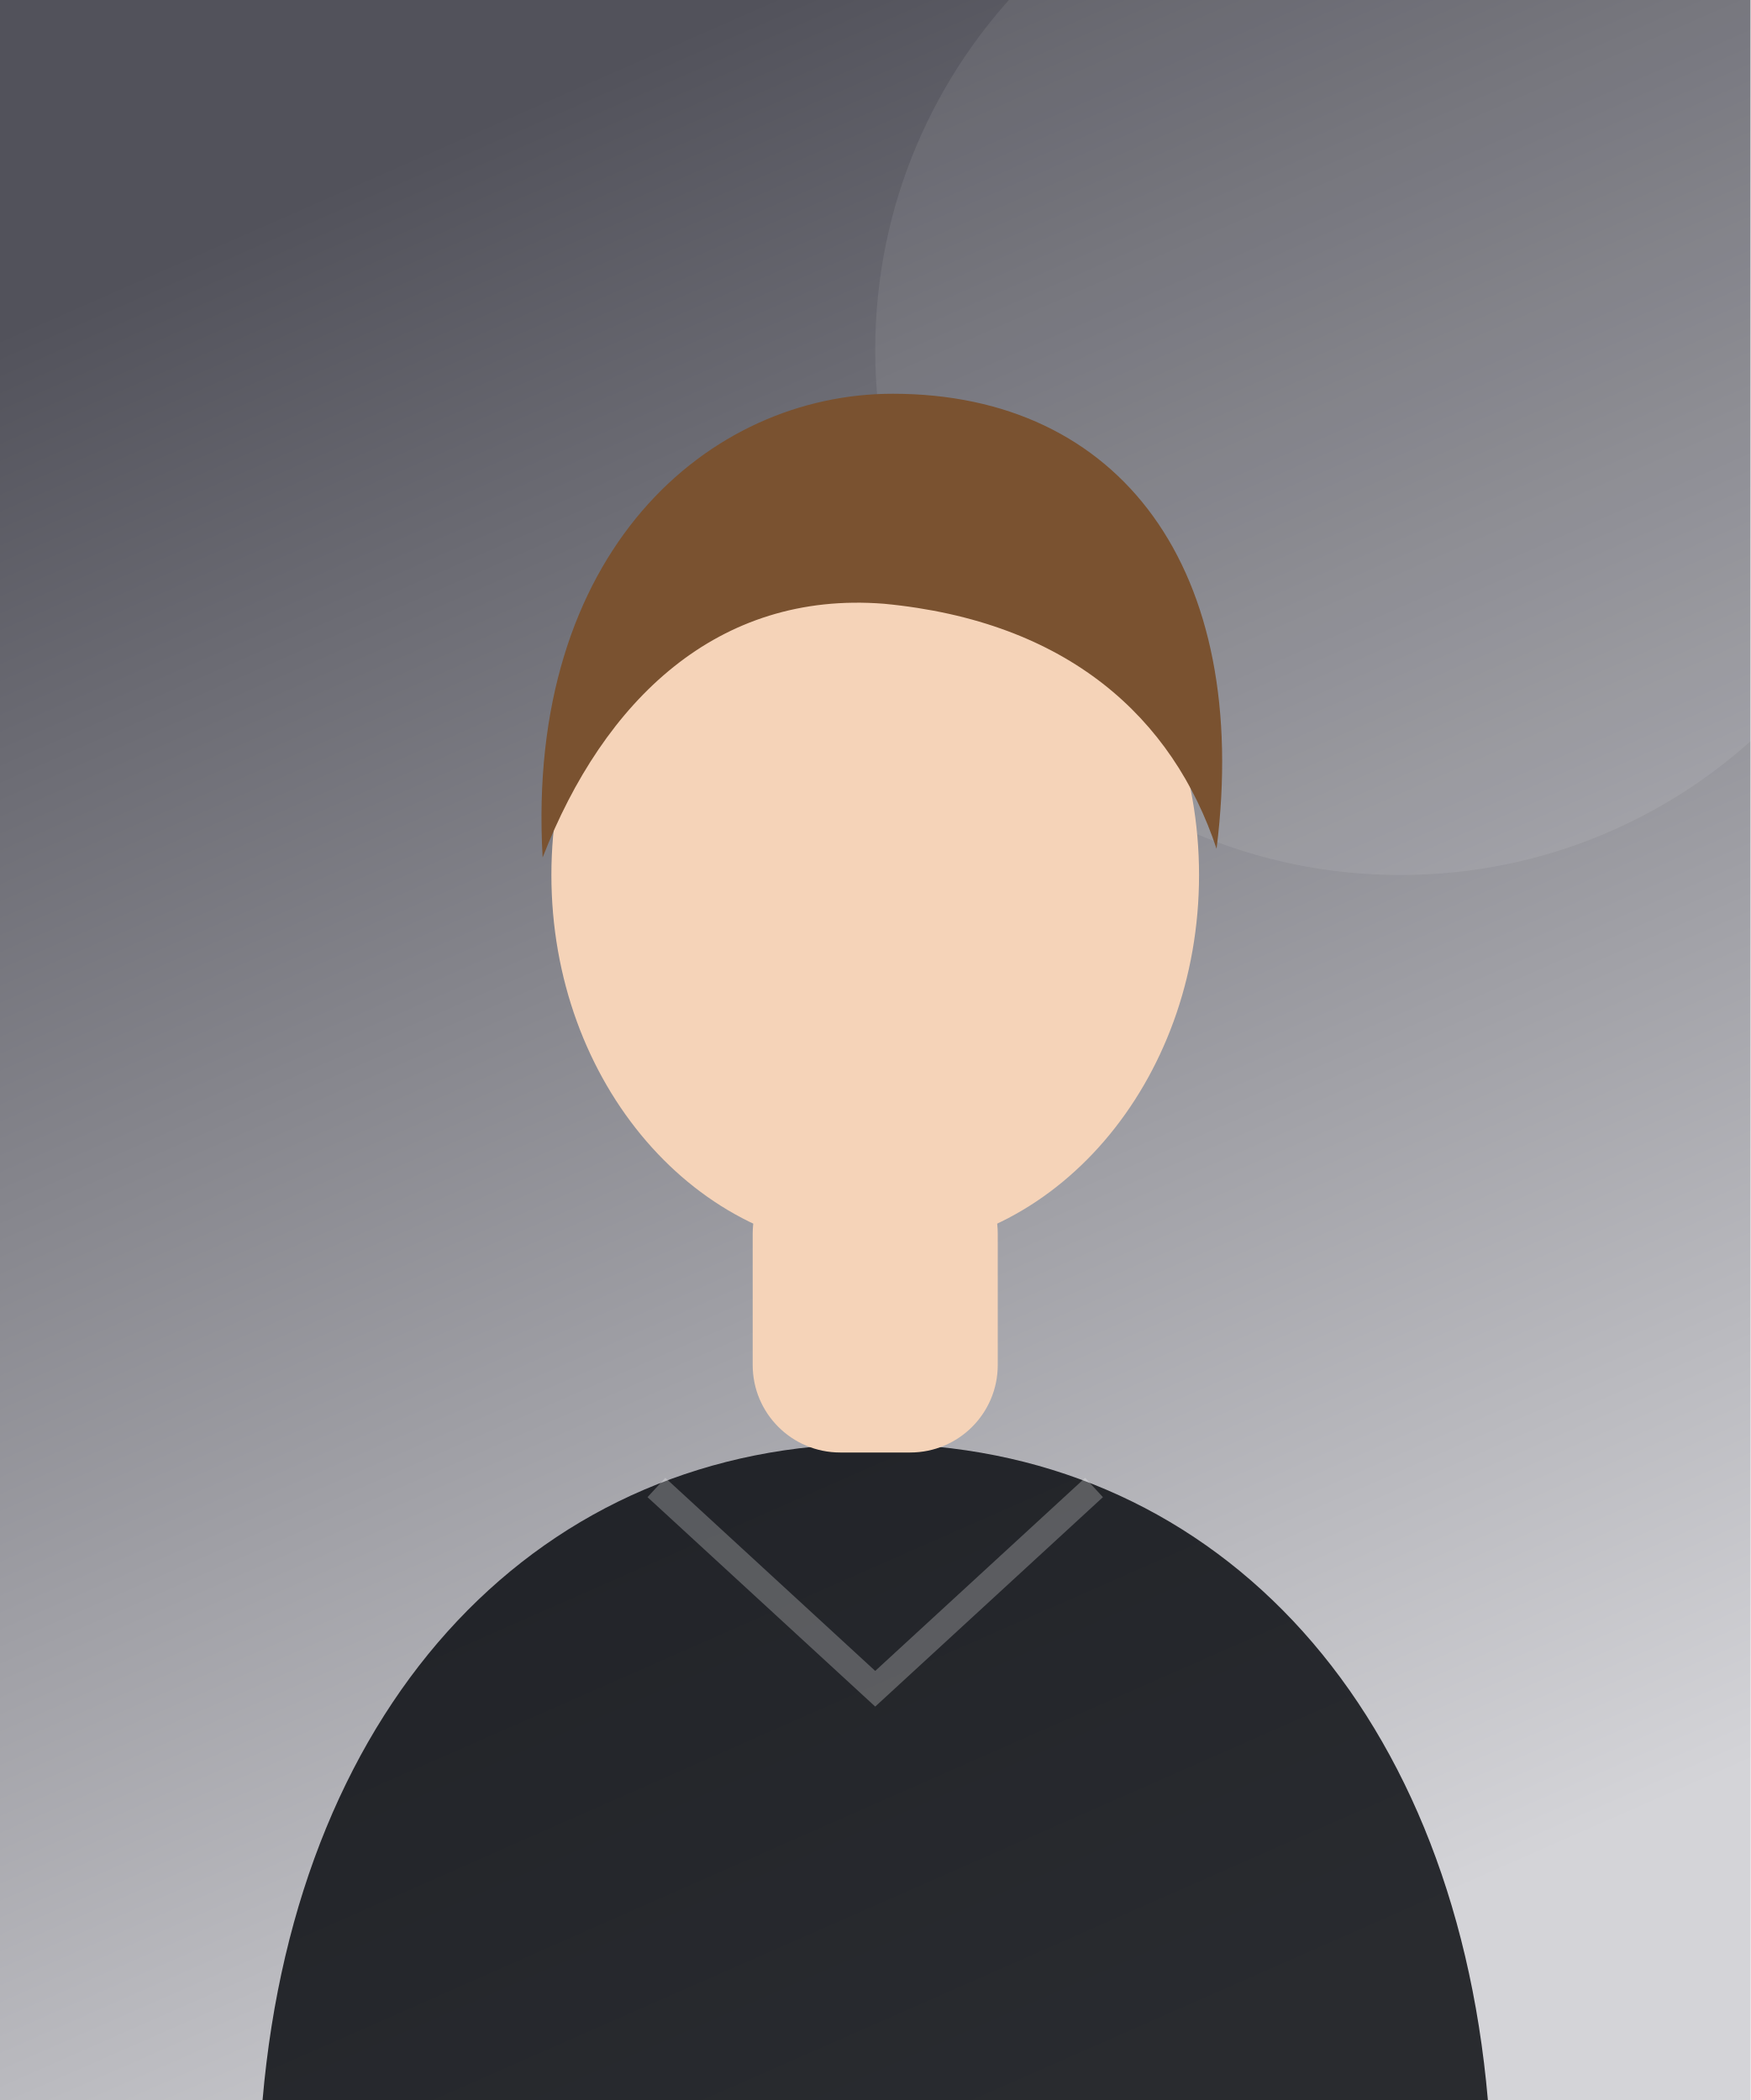
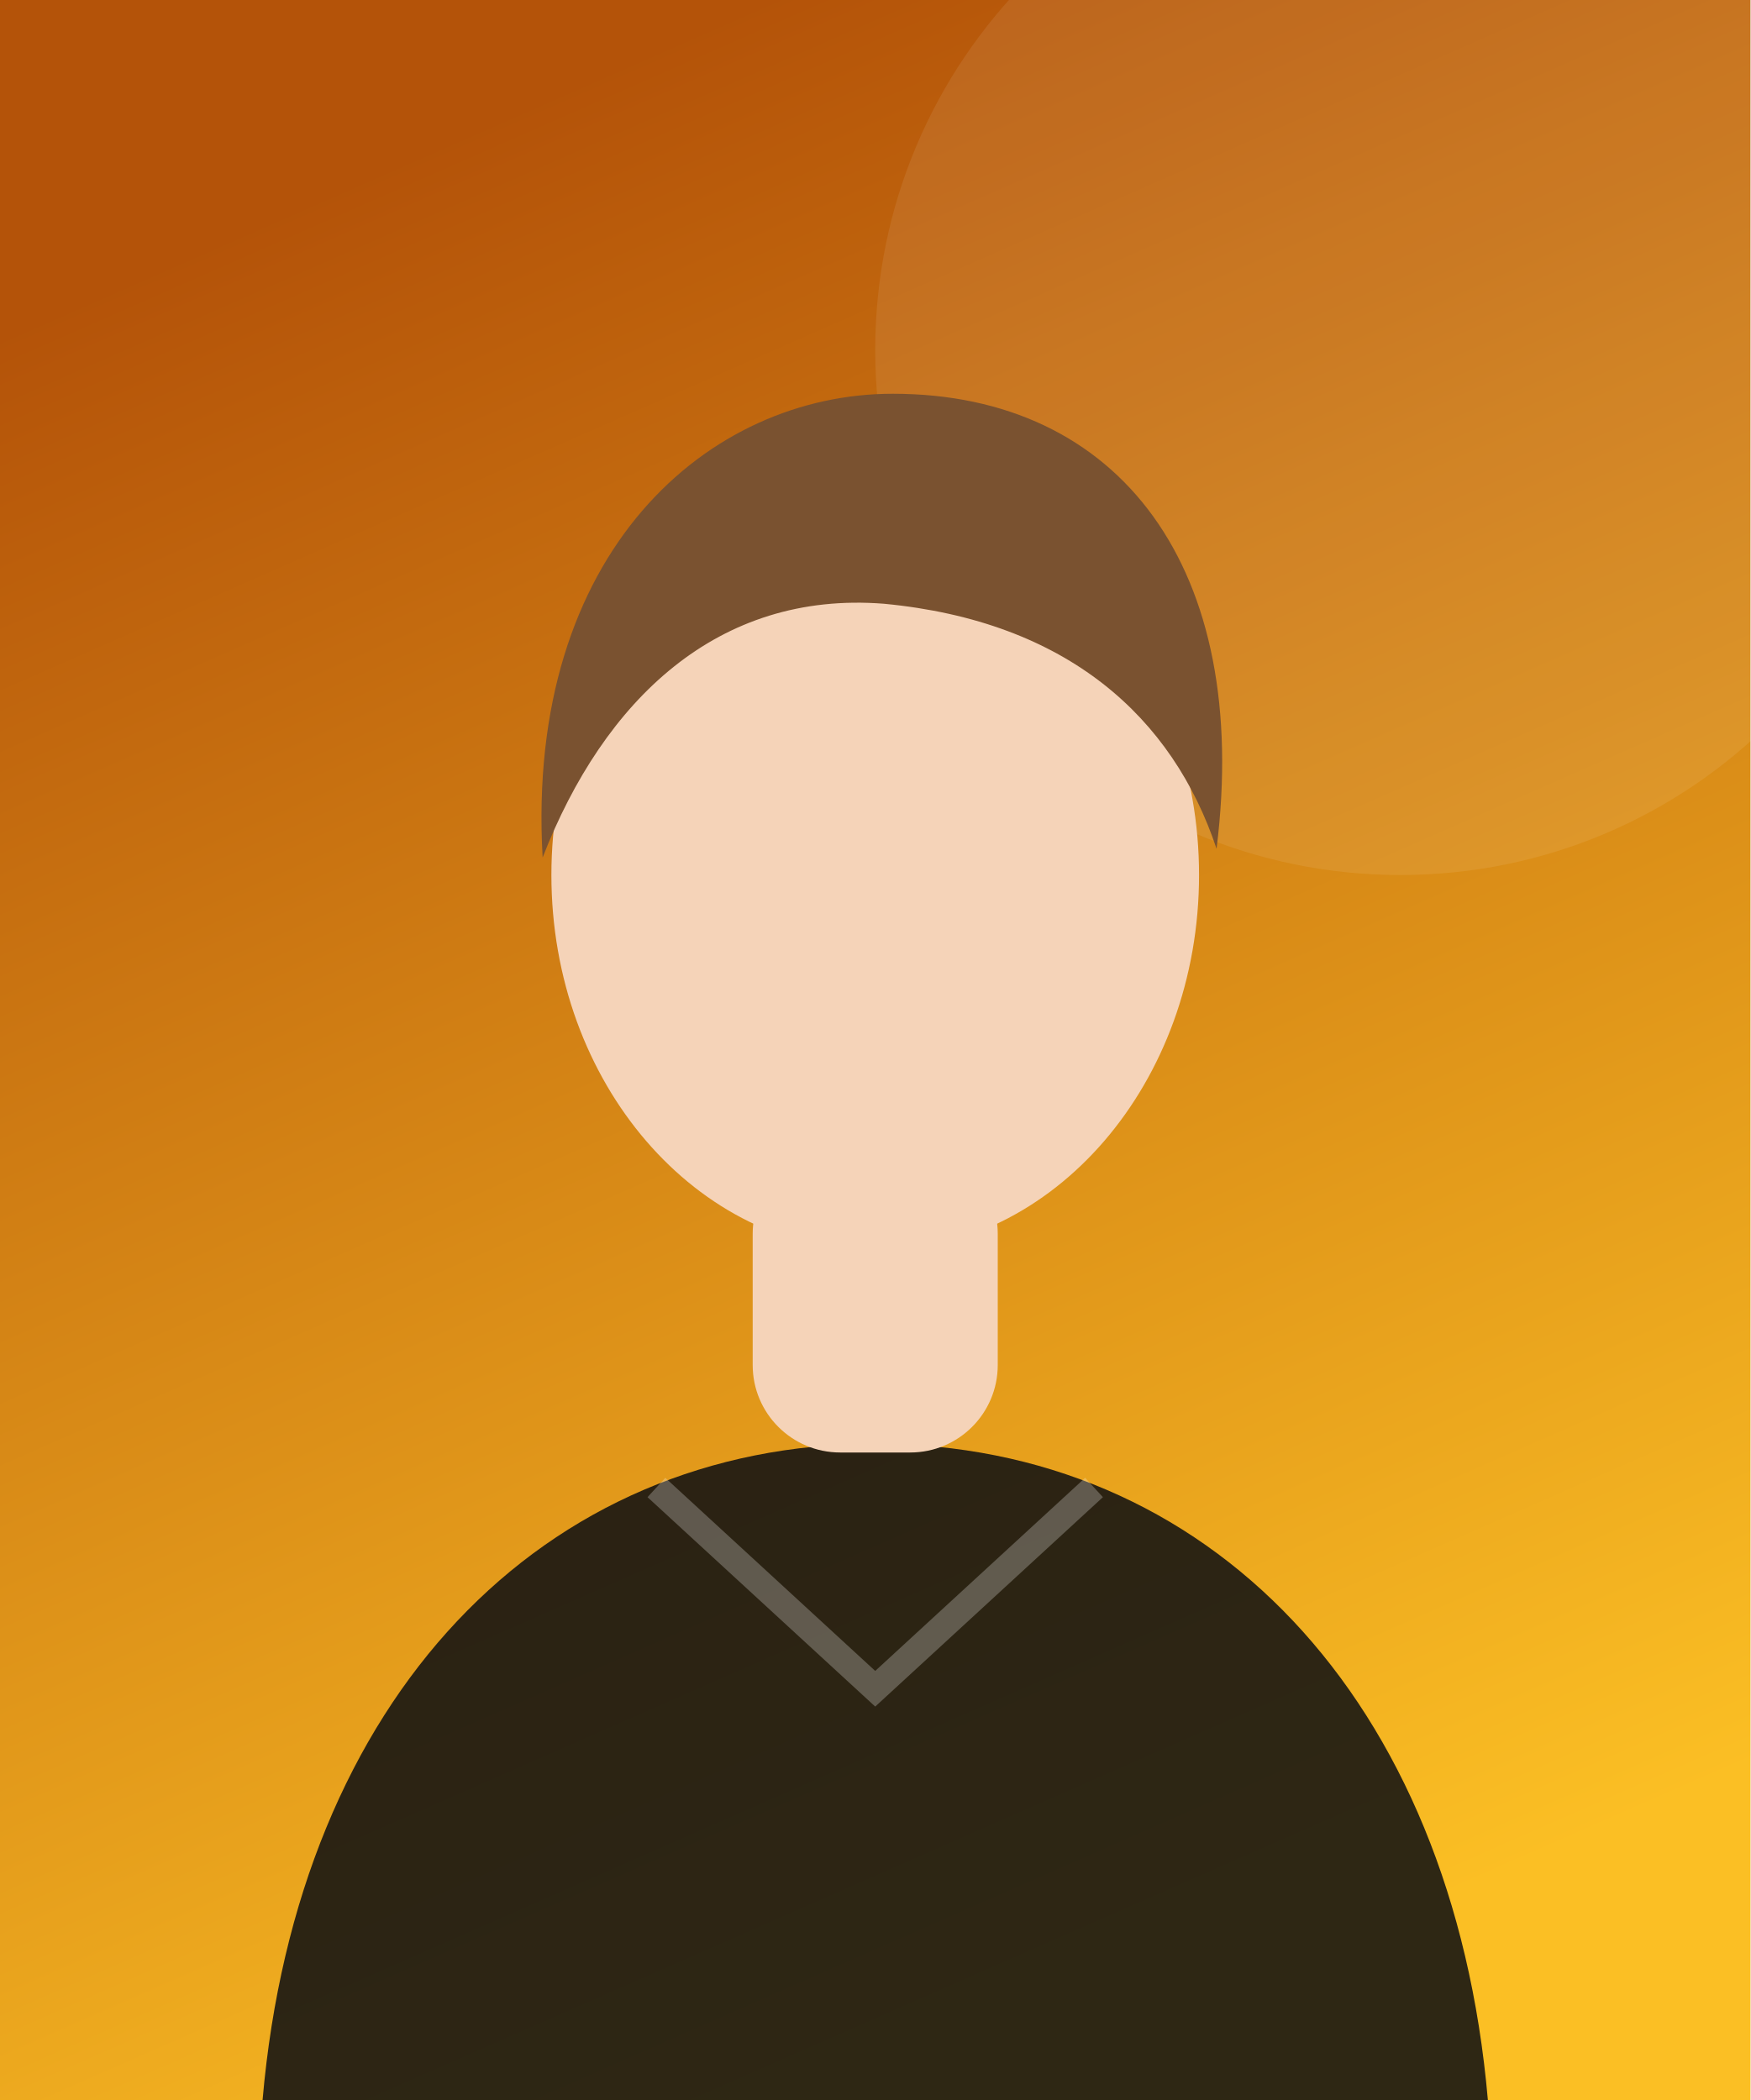
<svg xmlns="http://www.w3.org/2000/svg" viewBox="0 0 400 480" width="400" height="480">
  <defs>
    <linearGradient id="g" gradientTransform="rotate(70 .5 .5)">
-       <stop offset="0" stop-color="#52525B" />
-       <stop offset="1" stop-color="#D4D4D8" />
+       <stop offset="0" stop-color="#B45309" />
+       <stop offset="1" stop-color="#FBBF24" />
    </linearGradient>
  </defs>
  <rect width="400" height="480" fill="url(#g)" />
  <circle cx="320" cy="80" r="120" fill="#fff" opacity=".08" />
  <path d="M60 480c8-92 64-150 140-150s132 58 140 150z" fill="#0B0D12" opacity=".85" />
  <path d="M150 340l50 46 50-46" fill="none" stroke="#fff" stroke-opacity=".25" stroke-width="6" />
  <rect x="172" y="262" width="56" height="70" rx="20" fill="#F5D3B8" />
  <ellipse cx="200" cy="200" rx="74" ry="86" fill="#F5D3B8" />
  <path d="M124 196c-4-70 38-106 80-106 52 0 82 40 74 104-10-30-34-52-76-56-38-3-64 22-78 58z" fill="#7A5230" />
</svg>
